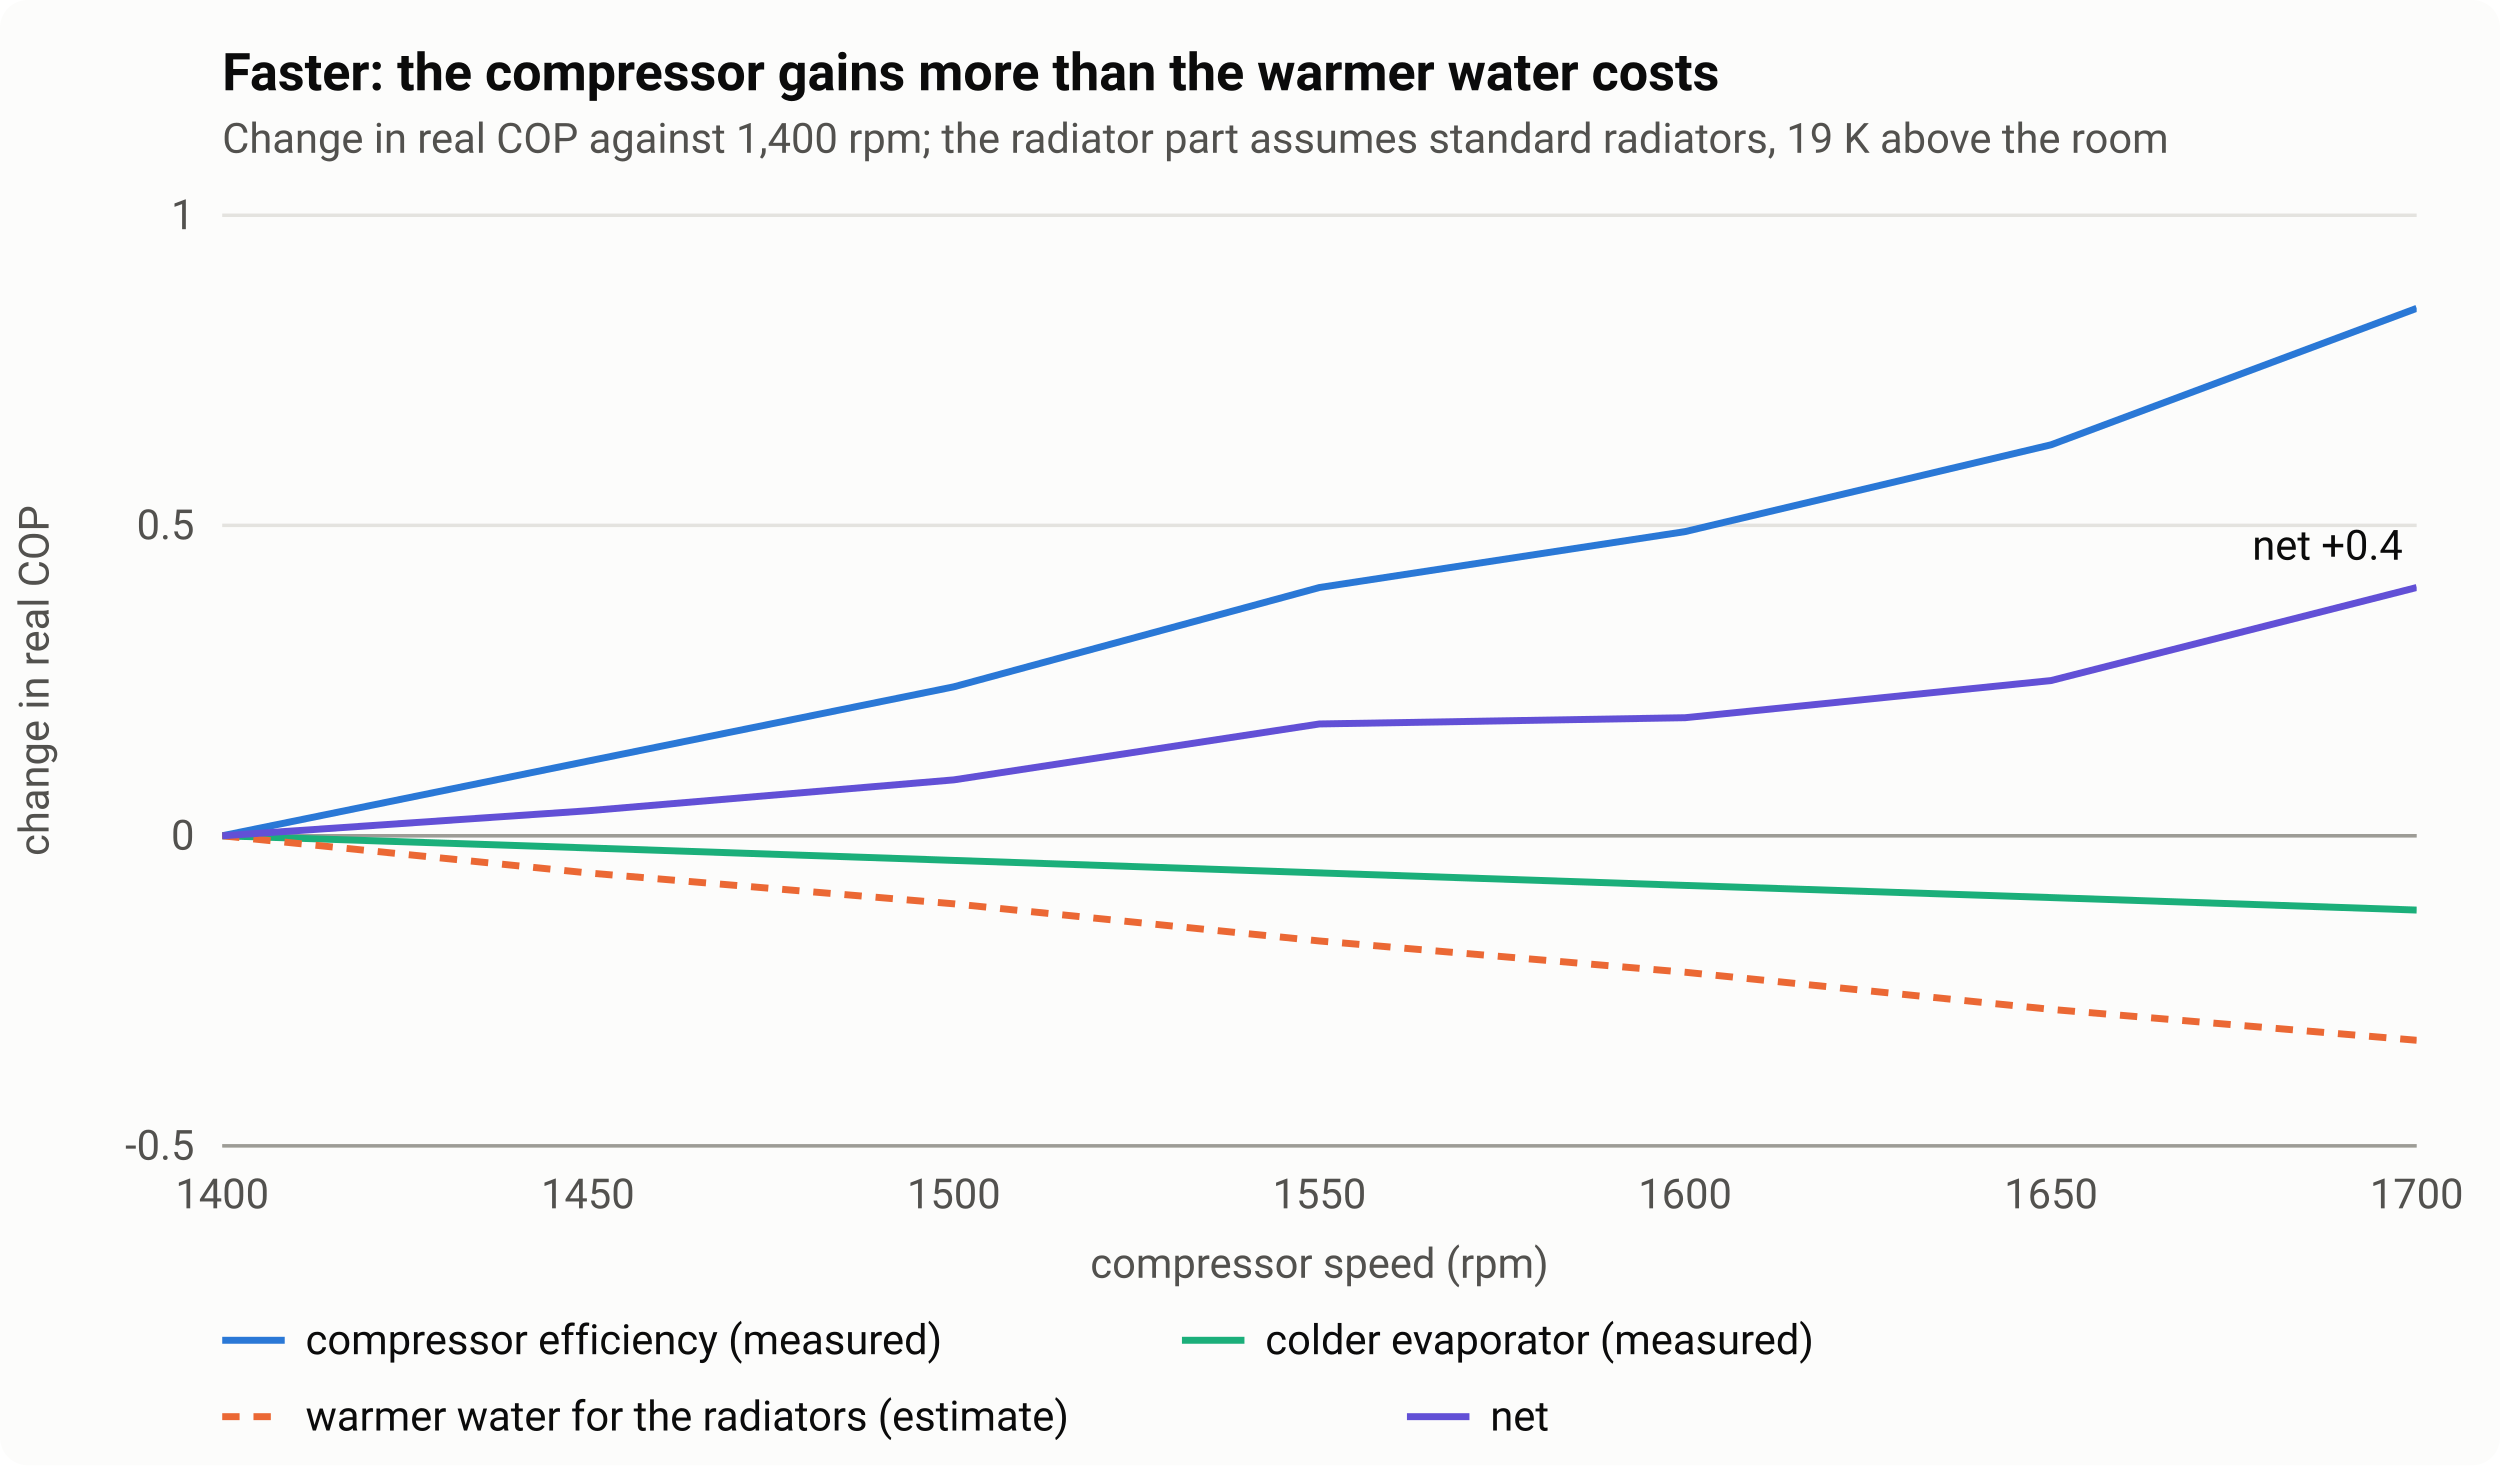
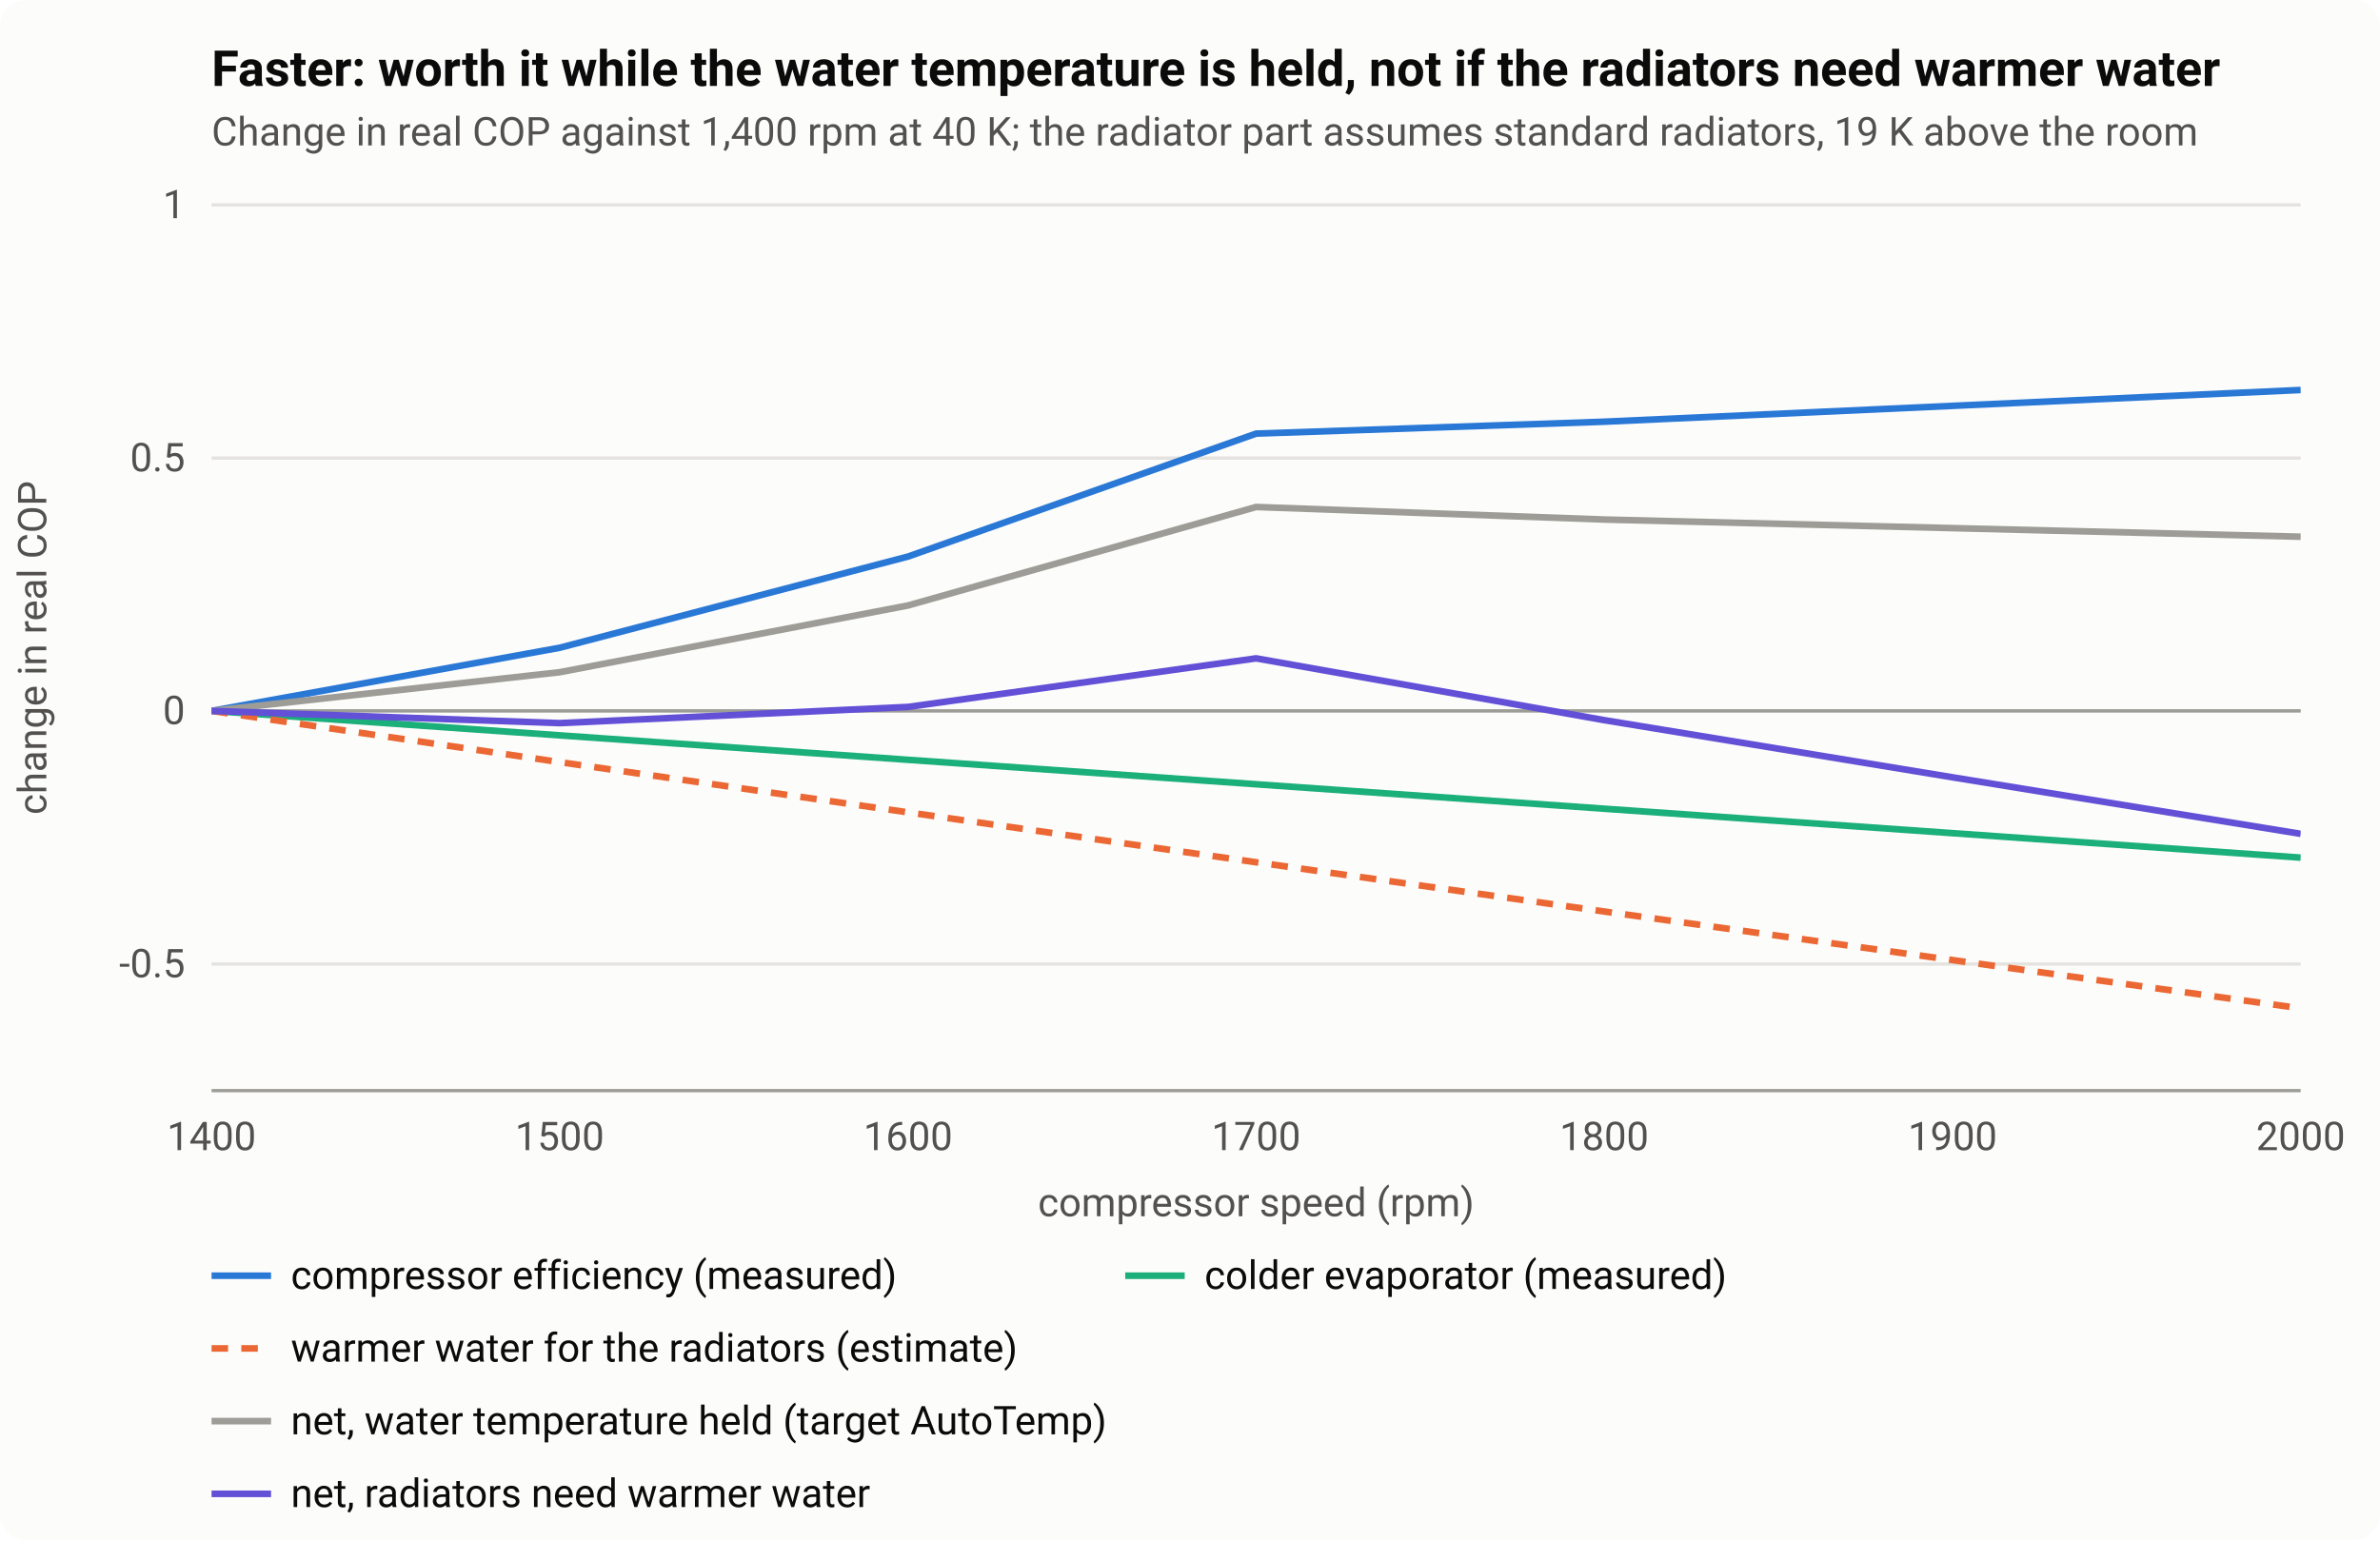
- <svg xmlns="http://www.w3.org/2000/svg" viewBox="0 0 720 422" width="720" height="422" role="img" aria-label="Faster: the compressor gains more than the warmer water costs">
+ <svg xmlns="http://www.w3.org/2000/svg" viewBox="0 0 720 466" width="720" height="466" role="img" aria-label="Faster: worth it while the water temperature is held, not if the radiators need warmer water">
  <style>
.bg{fill:#fcfcfb}.t{fill:#0b0b0b;font:600 15px system-ui,-apple-system,Segoe UI,Roboto,sans-serif}
.s{fill:#52514e;font:12px system-ui,-apple-system,Segoe UI,Roboto,sans-serif}.lab{fill:#0b0b0b;font:12px system-ui,-apple-system,Segoe UI,Roboto,sans-serif}
.grid{stroke:#e4e3df;stroke-width:1}.axis{stroke:#9d9c96;stroke-width:1}
.c1{stroke:#2a78d6;fill:#2a78d6}.c2{stroke:#eb6834;fill:#eb6834}.c3{stroke:#1baf7a;fill:#1baf7a}.c4{stroke:#6250d6;fill:#6250d6}.c0{stroke:#9d9c96;fill:#9d9c96}
.band{fill:#2a78d6;fill-opacity:.15;stroke:none}.ln{fill:none!important;stroke-width:2}.dash{stroke-dasharray:5 4}.ring{stroke:#fcfcfb;stroke-width:2}
@media (prefers-color-scheme: dark){.bg{fill:#1a1a19}.t,.lab{fill:#f0efec}.s{fill:#c3c2b7}.grid{stroke:#33332f}.axis{stroke:#6d6c66}
.c1{stroke:#3987e5;fill:#3987e5}.c2{stroke:#d95926;fill:#d95926}.c3{stroke:#199e70;fill:#199e70}.c4{stroke:#9085e9;fill:#9085e9}.band{fill:#3987e5;fill-opacity:.22}.ring{stroke:#1a1a19}}
- </style>
-   <rect class="bg" width="720" height="422" rx="8" />
-   <text class="t" x="64" y="26">Faster: the compressor gains more than the warmer water costs</text>
-   <text class="s" x="64" y="44">Change in real COP against 1,400 rpm; the radiator part assumes standard radiators, 19 K above the room</text>
-   <line class="grid" x1="64" x2="696" y1="330.0" y2="330.0" />
-   <text class="s" x="56" y="334.0" text-anchor="end">-0.5</text>
-   <line class="grid" x1="64" x2="696" y1="240.7" y2="240.7" />
-   <text class="s" x="56" y="244.7" text-anchor="end">0</text>
-   <line class="grid" x1="64" x2="696" y1="151.3" y2="151.3" />
-   <text class="s" x="56" y="155.3" text-anchor="end">0.5</text>
+ .l25{stroke:#a9cbf3;fill:#a9cbf3}.l30{stroke:#7aaeee;fill:#7aaeee}.l35{stroke:#4b91e6;fill:#4b91e6}.l40{stroke:#2a78d6;fill:#2a78d6}.l45{stroke:#1f5ea9;fill:#1f5ea9}.l50{stroke:#16437a;fill:#16437a}@media (prefers-color-scheme: dark){.l25{stroke:#1f5ea9;fill:#1f5ea9}.l30{stroke:#2a78d6;fill:#2a78d6}.l35{stroke:#4b91e6;fill:#4b91e6}.l40{stroke:#7aaeee;fill:#7aaeee}.l45{stroke:#a9cbf3;fill:#a9cbf3}.l50{stroke:#d3e4f9;fill:#d3e4f9}}</style>
+   <rect class="bg" width="720" height="466" rx="8" />
+   <text class="t" x="64" y="26">Faster: worth it while the water temperature is held, not if the radiators need warmer water</text>
+   <text class="s" x="64" y="44">Change in real COP against 1,400 rpm at 40 K; the radiator part assumes standard radiators, 19 K above the room</text>
+   <line class="grid" x1="64" x2="696" y1="291.7" y2="291.7" />
+   <text class="s" x="56" y="295.7" text-anchor="end">-0.5</text>
+   <line class="grid" x1="64" x2="696" y1="215.1" y2="215.1" />
+   <text class="s" x="56" y="219.1" text-anchor="end">0</text>
+   <line class="grid" x1="64" x2="696" y1="138.6" y2="138.6" />
+   <text class="s" x="56" y="142.6" text-anchor="end">0.5</text>
  <line class="grid" x1="64" x2="696" y1="62.0" y2="62.0" />
  <text class="s" x="56" y="66.0" text-anchor="end">1</text>
  <text class="s" x="64.0" y="348" text-anchor="middle">1400</text>
-   <text class="s" x="169.3" y="348" text-anchor="middle">1450</text>
-   <text class="s" x="274.7" y="348" text-anchor="middle">1500</text>
-   <text class="s" x="380.0" y="348" text-anchor="middle">1550</text>
-   <text class="s" x="485.3" y="348" text-anchor="middle">1600</text>
-   <text class="s" x="590.7" y="348" text-anchor="middle">1650</text>
-   <text class="s" x="696.0" y="348" text-anchor="middle">1700</text>
+   <text class="s" x="169.3" y="348" text-anchor="middle">1500</text>
+   <text class="s" x="274.7" y="348" text-anchor="middle">1600</text>
+   <text class="s" x="380.0" y="348" text-anchor="middle">1700</text>
+   <text class="s" x="485.3" y="348" text-anchor="middle">1800</text>
+   <text class="s" x="590.7" y="348" text-anchor="middle">1900</text>
+   <text class="s" x="696.0" y="348" text-anchor="middle">2000</text>
  <line class="axis" x1="64" x2="696" y1="330" y2="330" />
  <text class="s" x="380.0" y="368" text-anchor="middle">compressor speed (rpm)</text>
  <text class="s" x="14" y="196.0" transform="rotate(-90 14 196.0)" text-anchor="middle">change in real COP</text>
  <clipPath id="plot">
    <rect x="64" y="56" width="632" height="274" />
  </clipPath>
  <g clip-path="url(#plot)">
-     <line class="axis" x1="64.0" x2="696.0" y1="240.7" y2="240.7" />
-     <polyline class="c1 ln " points="64.0,240.7 169.3,219.2 274.7,197.8 380.0,169.2 485.3,153.1 590.7,128.1 696.0,88.8" />
-     <polyline class="c3 ln " points="64.0,240.7 169.3,244.2 274.7,247.8 380.0,251.4 485.3,255.0 590.7,258.5 696.0,262.1" />
-     <polyline class="c2 ln dash" points="64.0,240.7 169.3,251.4 274.7,260.3 380.0,271.0 485.3,280.0 590.7,290.7 696.0,299.6" />
-     <polyline class="c4 ln " points="64.0,240.7 169.3,233.5 274.7,224.6 380.0,208.5 485.3,206.7 590.7,196.0 696.0,169.2" />
-     <text class="lab" x="692.0" y="161.2" text-anchor="end">net +0.4</text>
+     <line class="axis" x1="64.0" x2="696.0" y1="215.1" y2="215.1" />
+     <polyline class="c1 ln " points="64.0,215.1 169.3,196.0 274.7,168.4 380.0,131.2 485.3,127.6 590.7,122.8 696.0,118.0" />
+     <polyline class="c3 ln " points="64.0,215.1 169.3,222.5 274.7,229.9 380.0,237.3 485.3,244.7 590.7,252.1 696.0,259.5" />
+     <polyline class="c2 ln dash" points="64.0,215.1 169.3,230.6 274.7,245.8 380.0,260.9 485.3,275.8 590.7,290.5 696.0,305.1" />
+     <polyline class="c0 ln " points="64.0,215.1 169.3,203.4 274.7,183.2 380.0,153.4 485.3,157.2 590.7,159.8 696.0,162.4" />
+     <polyline class="c4 ln " points="64.0,215.1 169.3,218.8 274.7,213.9 380.0,199.2 485.3,217.9 590.7,235.2 696.0,252.3" />
  </g>
  <line class="c1 ln" x1="64" x2="82" y1="386" y2="386" />
  <text class="lab" x="88" y="390">compressor efficiency (measured)</text>
  <line class="c3 ln" x1="340.4" x2="358.4" y1="386" y2="386" />
  <text class="lab" x="364.4" y="390">colder evaporator (measured)</text>
  <line class="c2 ln dash" x1="64" x2="82" y1="408" y2="408" />
  <text class="lab" x="88" y="412">warmer water for the radiators (estimate)</text>
-   <line class="c4 ln" x1="405.2" x2="423.2" y1="408" y2="408" />
-   <text class="lab" x="429.2" y="412">net</text>
+   <line class="c0 ln" x1="64" x2="82" y1="430" y2="430" />
+   <text class="lab" x="88" y="434">net, water temperature held (target AutoTemp)</text>
+   <line class="c4 ln" x1="64" x2="82" y1="452" y2="452" />
+   <text class="lab" x="88" y="456">net, radiators need warmer water</text>
</svg>
